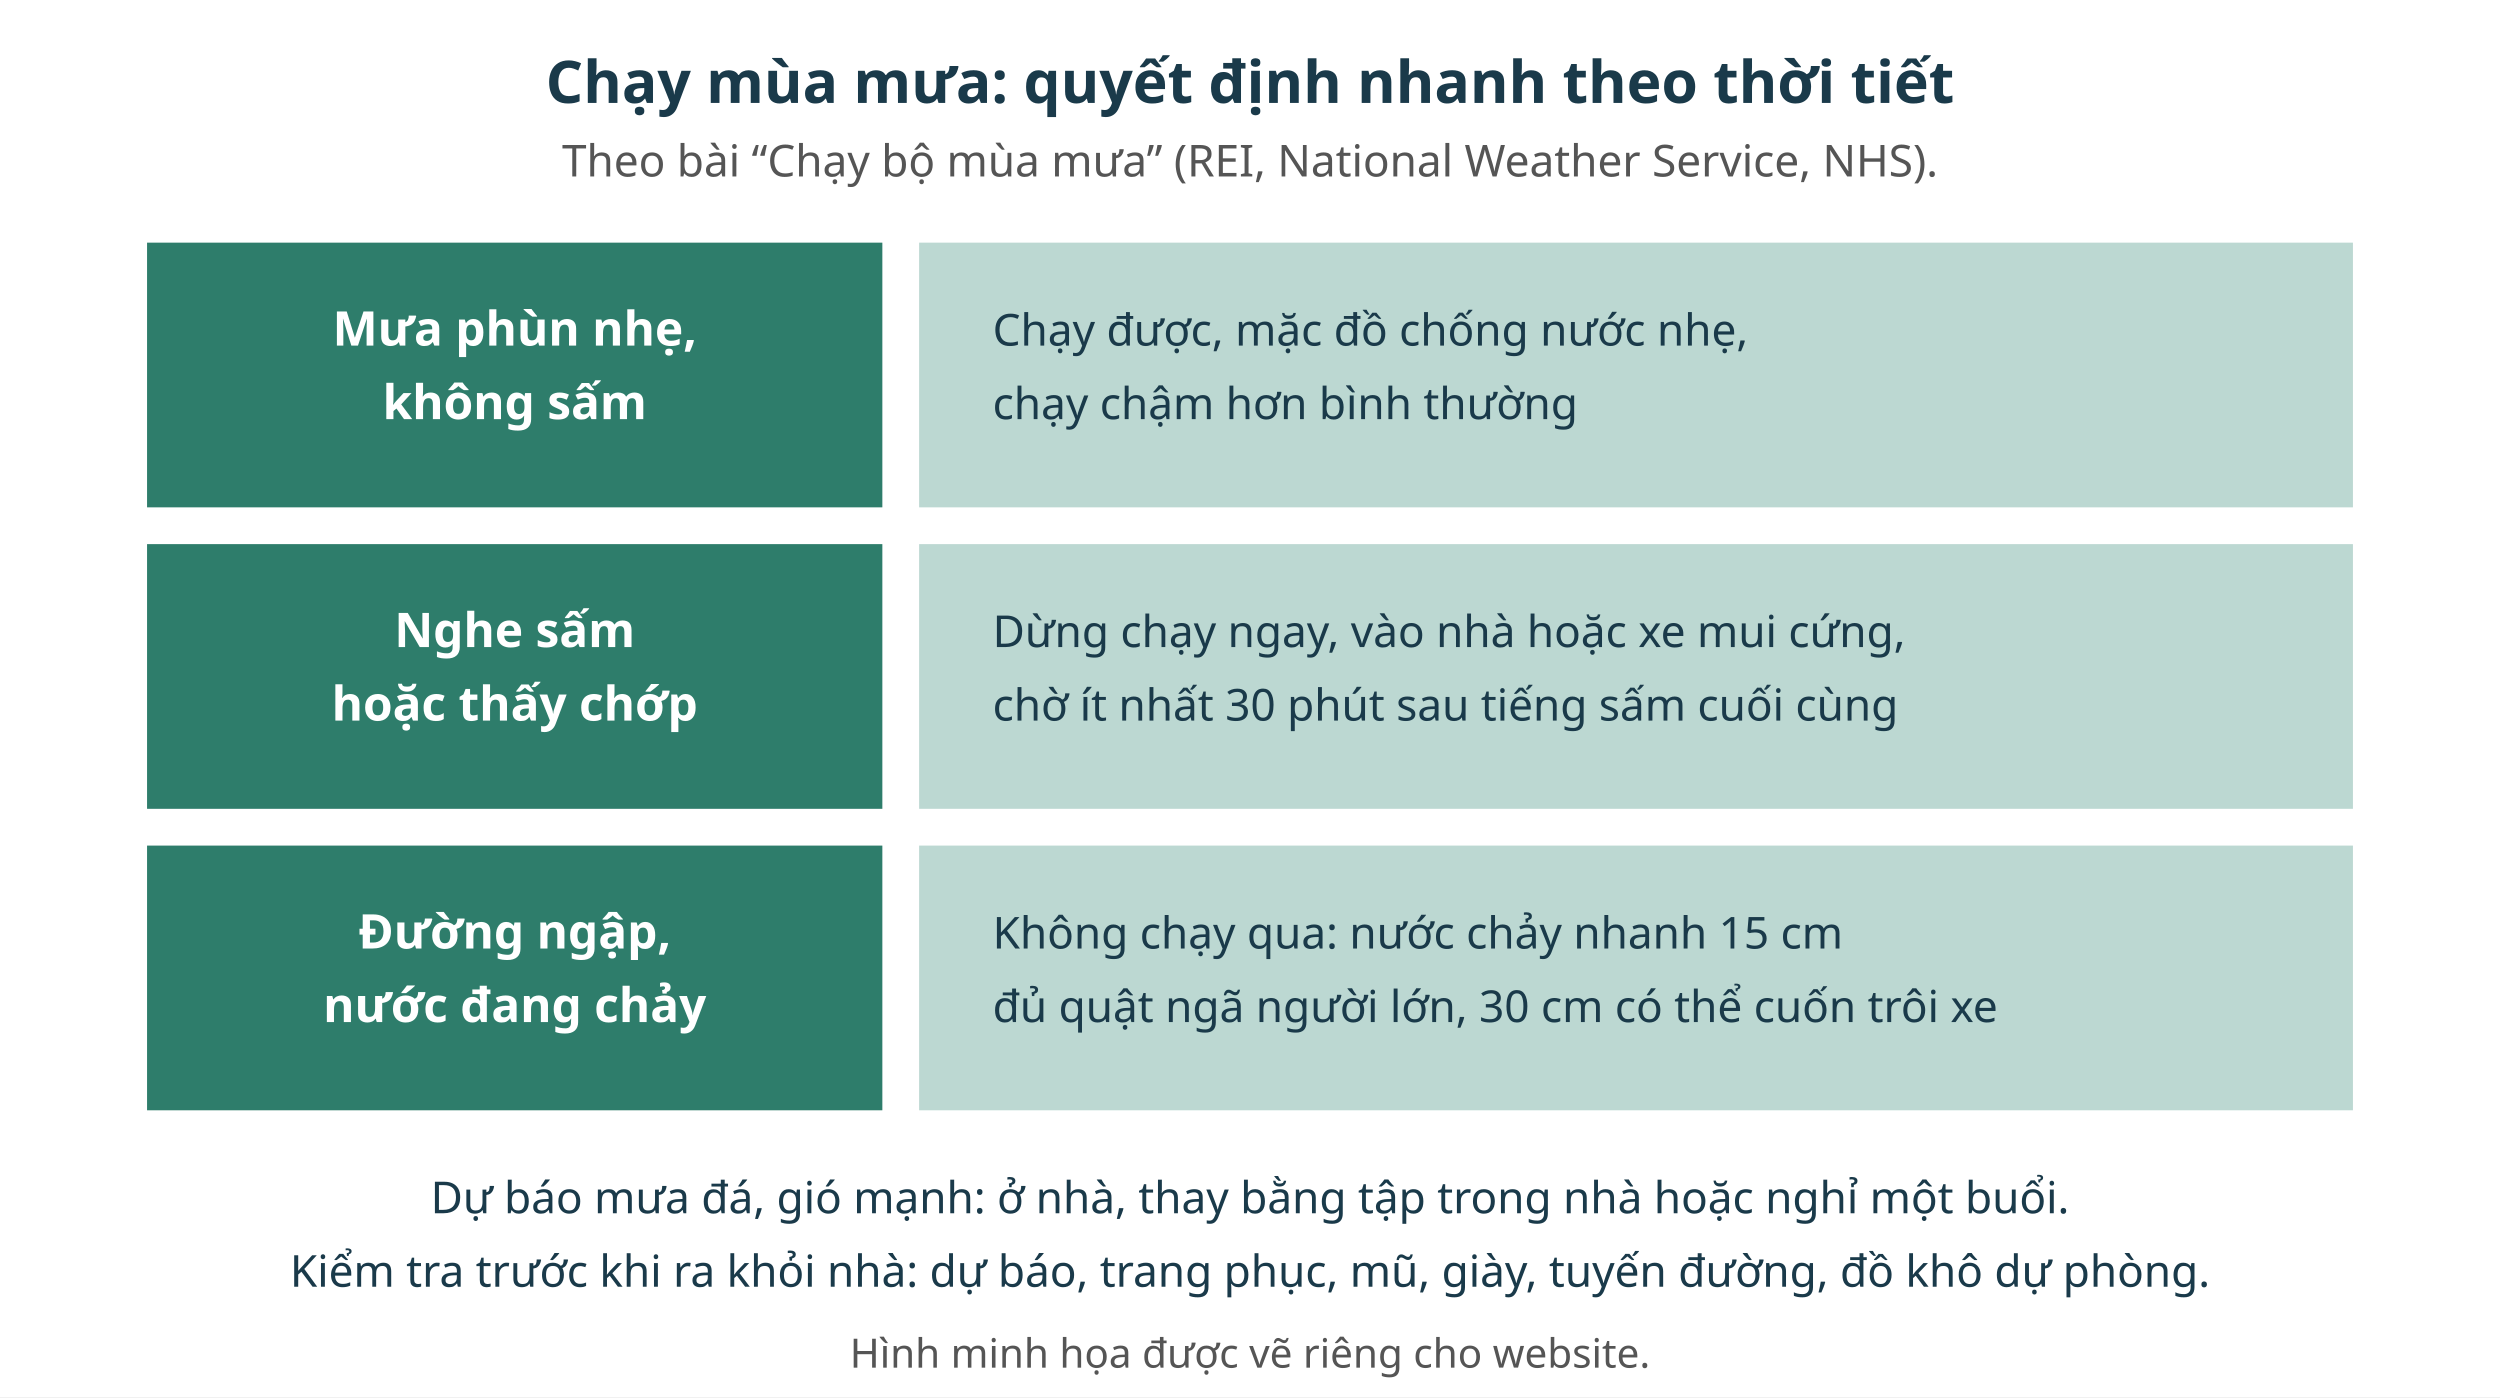
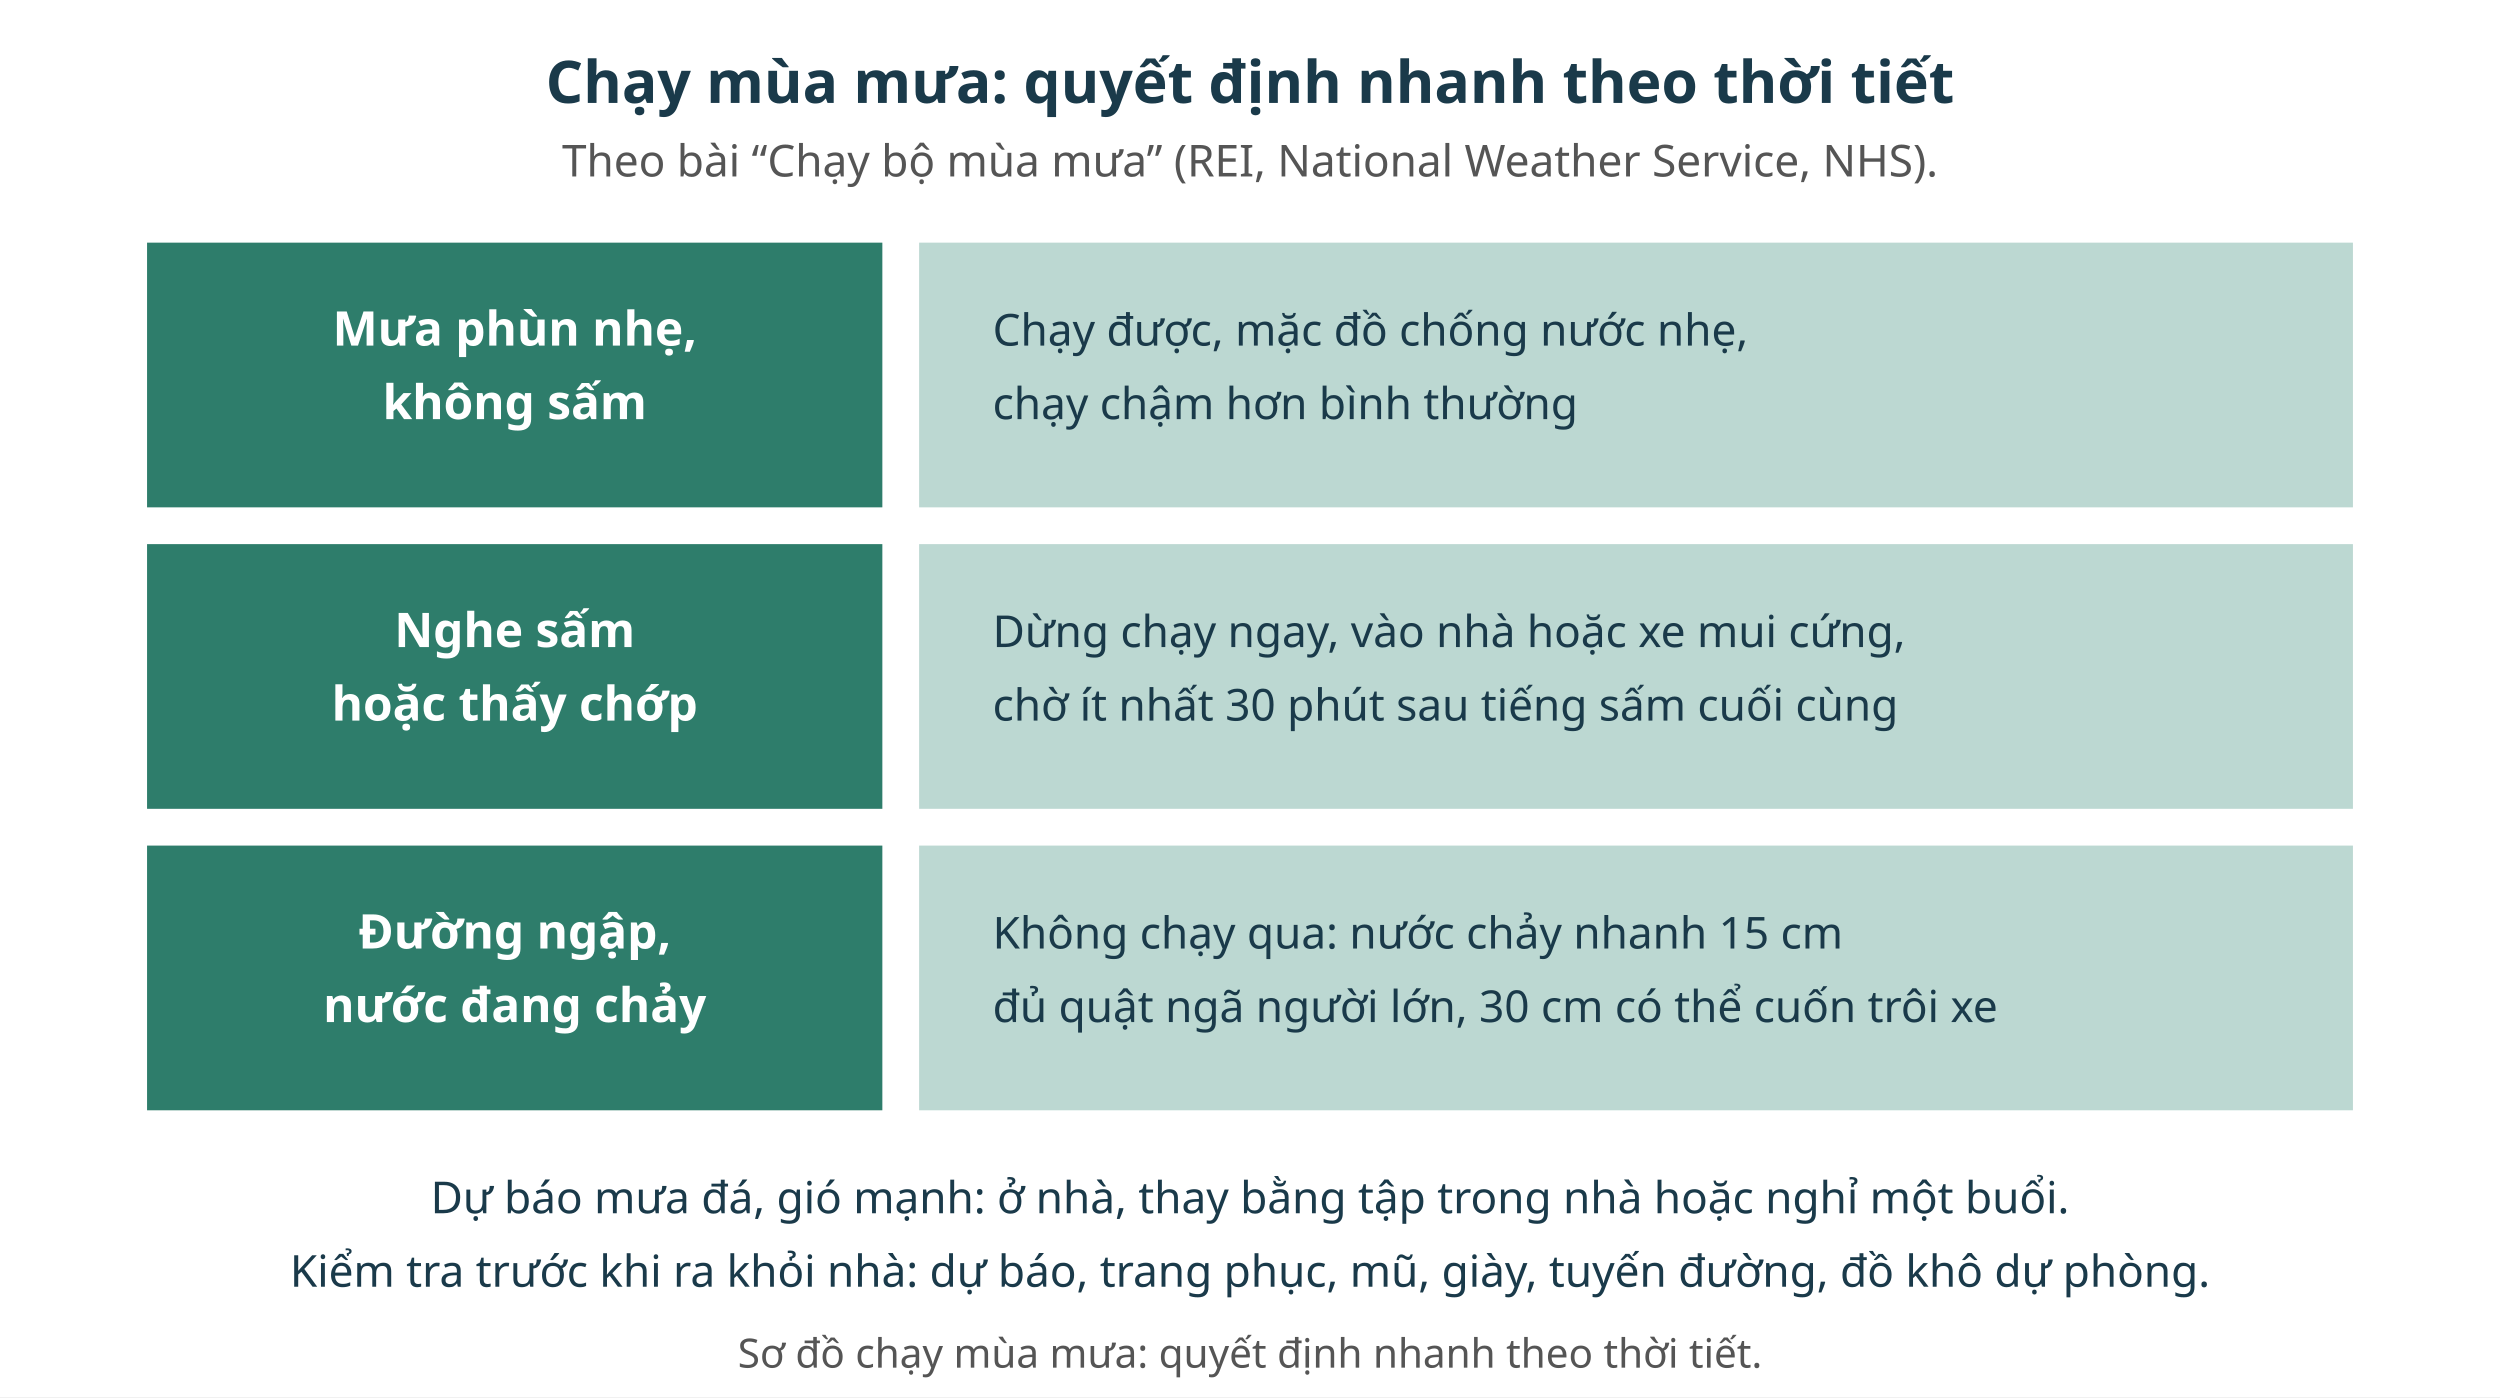
<svg xmlns="http://www.w3.org/2000/svg" viewBox="0 0 680 380" role="img" aria-label="Chạy mùa mưa: mưa phùn nhẹ không sấm thì chạy được, mặc đồ chống nước nhẹ; nghe sấm hoặc thấy chớp thì dừng ngay, chờ ít nhất 30 phút sau tiếng sấm cuối cùng; đường ngập nước đang chảy thì không chạy qua, nước chảy nhanh 15 cm đủ quật ngã người lớn, 30 cm có thể cuốn trôi xe">
  <rect width="680" height="380" fill="#ffffff" />
  <text x="340" y="28" font-family="sans-serif" font-size="16" font-weight="bold" text-anchor="middle" fill="#1a3a4a">Chạy mùa mưa: quyết định nhanh theo thời tiết</text>
  <text x="340" y="48" font-family="sans-serif" font-size="12" text-anchor="middle" fill="#555555">Theo bài “Chạy bộ mùa mưa” (REI, National Weather Service, NHS).</text>
  <g font-family="sans-serif" font-size="13" fill="#1a3a4a">
    <rect x="40" y="66" width="200" height="72" fill="#2e7d6b" />
    <text x="140" y="94" text-anchor="middle" font-weight="bold" fill="#ffffff">Mưa phùn nhẹ,</text>
    <text x="140" y="114" text-anchor="middle" font-weight="bold" fill="#ffffff">không sấm</text>
    <rect x="250" y="66" width="390" height="72" fill="#bcd8d2" />
    <text x="270" y="94" font-size="12">Chạy được, mặc đồ chống nước nhẹ,</text>
    <text x="270" y="114" font-size="12">chạy chậm hơn bình thường</text>
    <rect x="40" y="148" width="200" height="72" fill="#2e7d6b" />
    <text x="140" y="176" text-anchor="middle" font-weight="bold" fill="#ffffff">Nghe sấm</text>
    <text x="140" y="196" text-anchor="middle" font-weight="bold" fill="#ffffff">hoặc thấy chớp</text>
    <rect x="250" y="148" width="390" height="72" fill="#bcd8d2" />
    <text x="270" y="176" font-size="12">Dừng chạy ngay, vào nhà hoặc xe mui cứng,</text>
    <text x="270" y="196" font-size="12">chờ ít nhất 30 phút sau tiếng sấm cuối cùng</text>
    <rect x="40" y="230" width="200" height="72" fill="#2e7d6b" />
    <text x="140" y="258" text-anchor="middle" font-weight="bold" fill="#ffffff">Đường ngập,</text>
    <text x="140" y="278" text-anchor="middle" font-weight="bold" fill="#ffffff">nước đang chảy</text>
    <rect x="250" y="230" width="390" height="72" fill="#bcd8d2" />
    <text x="270" y="258" font-size="12">Không chạy qua: nước chảy nhanh 15 cm</text>
    <text x="270" y="278" font-size="12">đủ quật ngã người lớn, 30 cm có thể cuốn trôi xe</text>
  </g>
  <text x="340" y="330" font-family="sans-serif" font-size="12" text-anchor="middle" fill="#1a3a4a">Dự báo mưa đá, gió mạnh: ở nhà, thay bằng tập trong nhà hoặc nghỉ một buổi.</text>
  <text x="340" y="350" font-family="sans-serif" font-size="12" text-anchor="middle" fill="#1a3a4a">Kiểm tra trước khi ra khỏi nhà: dự báo, trang phục, mũ, giày, tuyến đường, đồ khô dự phòng.</text>
-   <text x="340" y="372" font-family="sans-serif" font-size="11" text-anchor="middle" fill="#555555">Hình minh họa được vẽ riêng cho website.</text>
+   <text x="340" y="372" font-family="sans-serif" font-size="11" text-anchor="middle" fill="#555555">Sơ đồ chạy mùa mưa: quyết định nhanh theo thời tiết.</text>
</svg>
